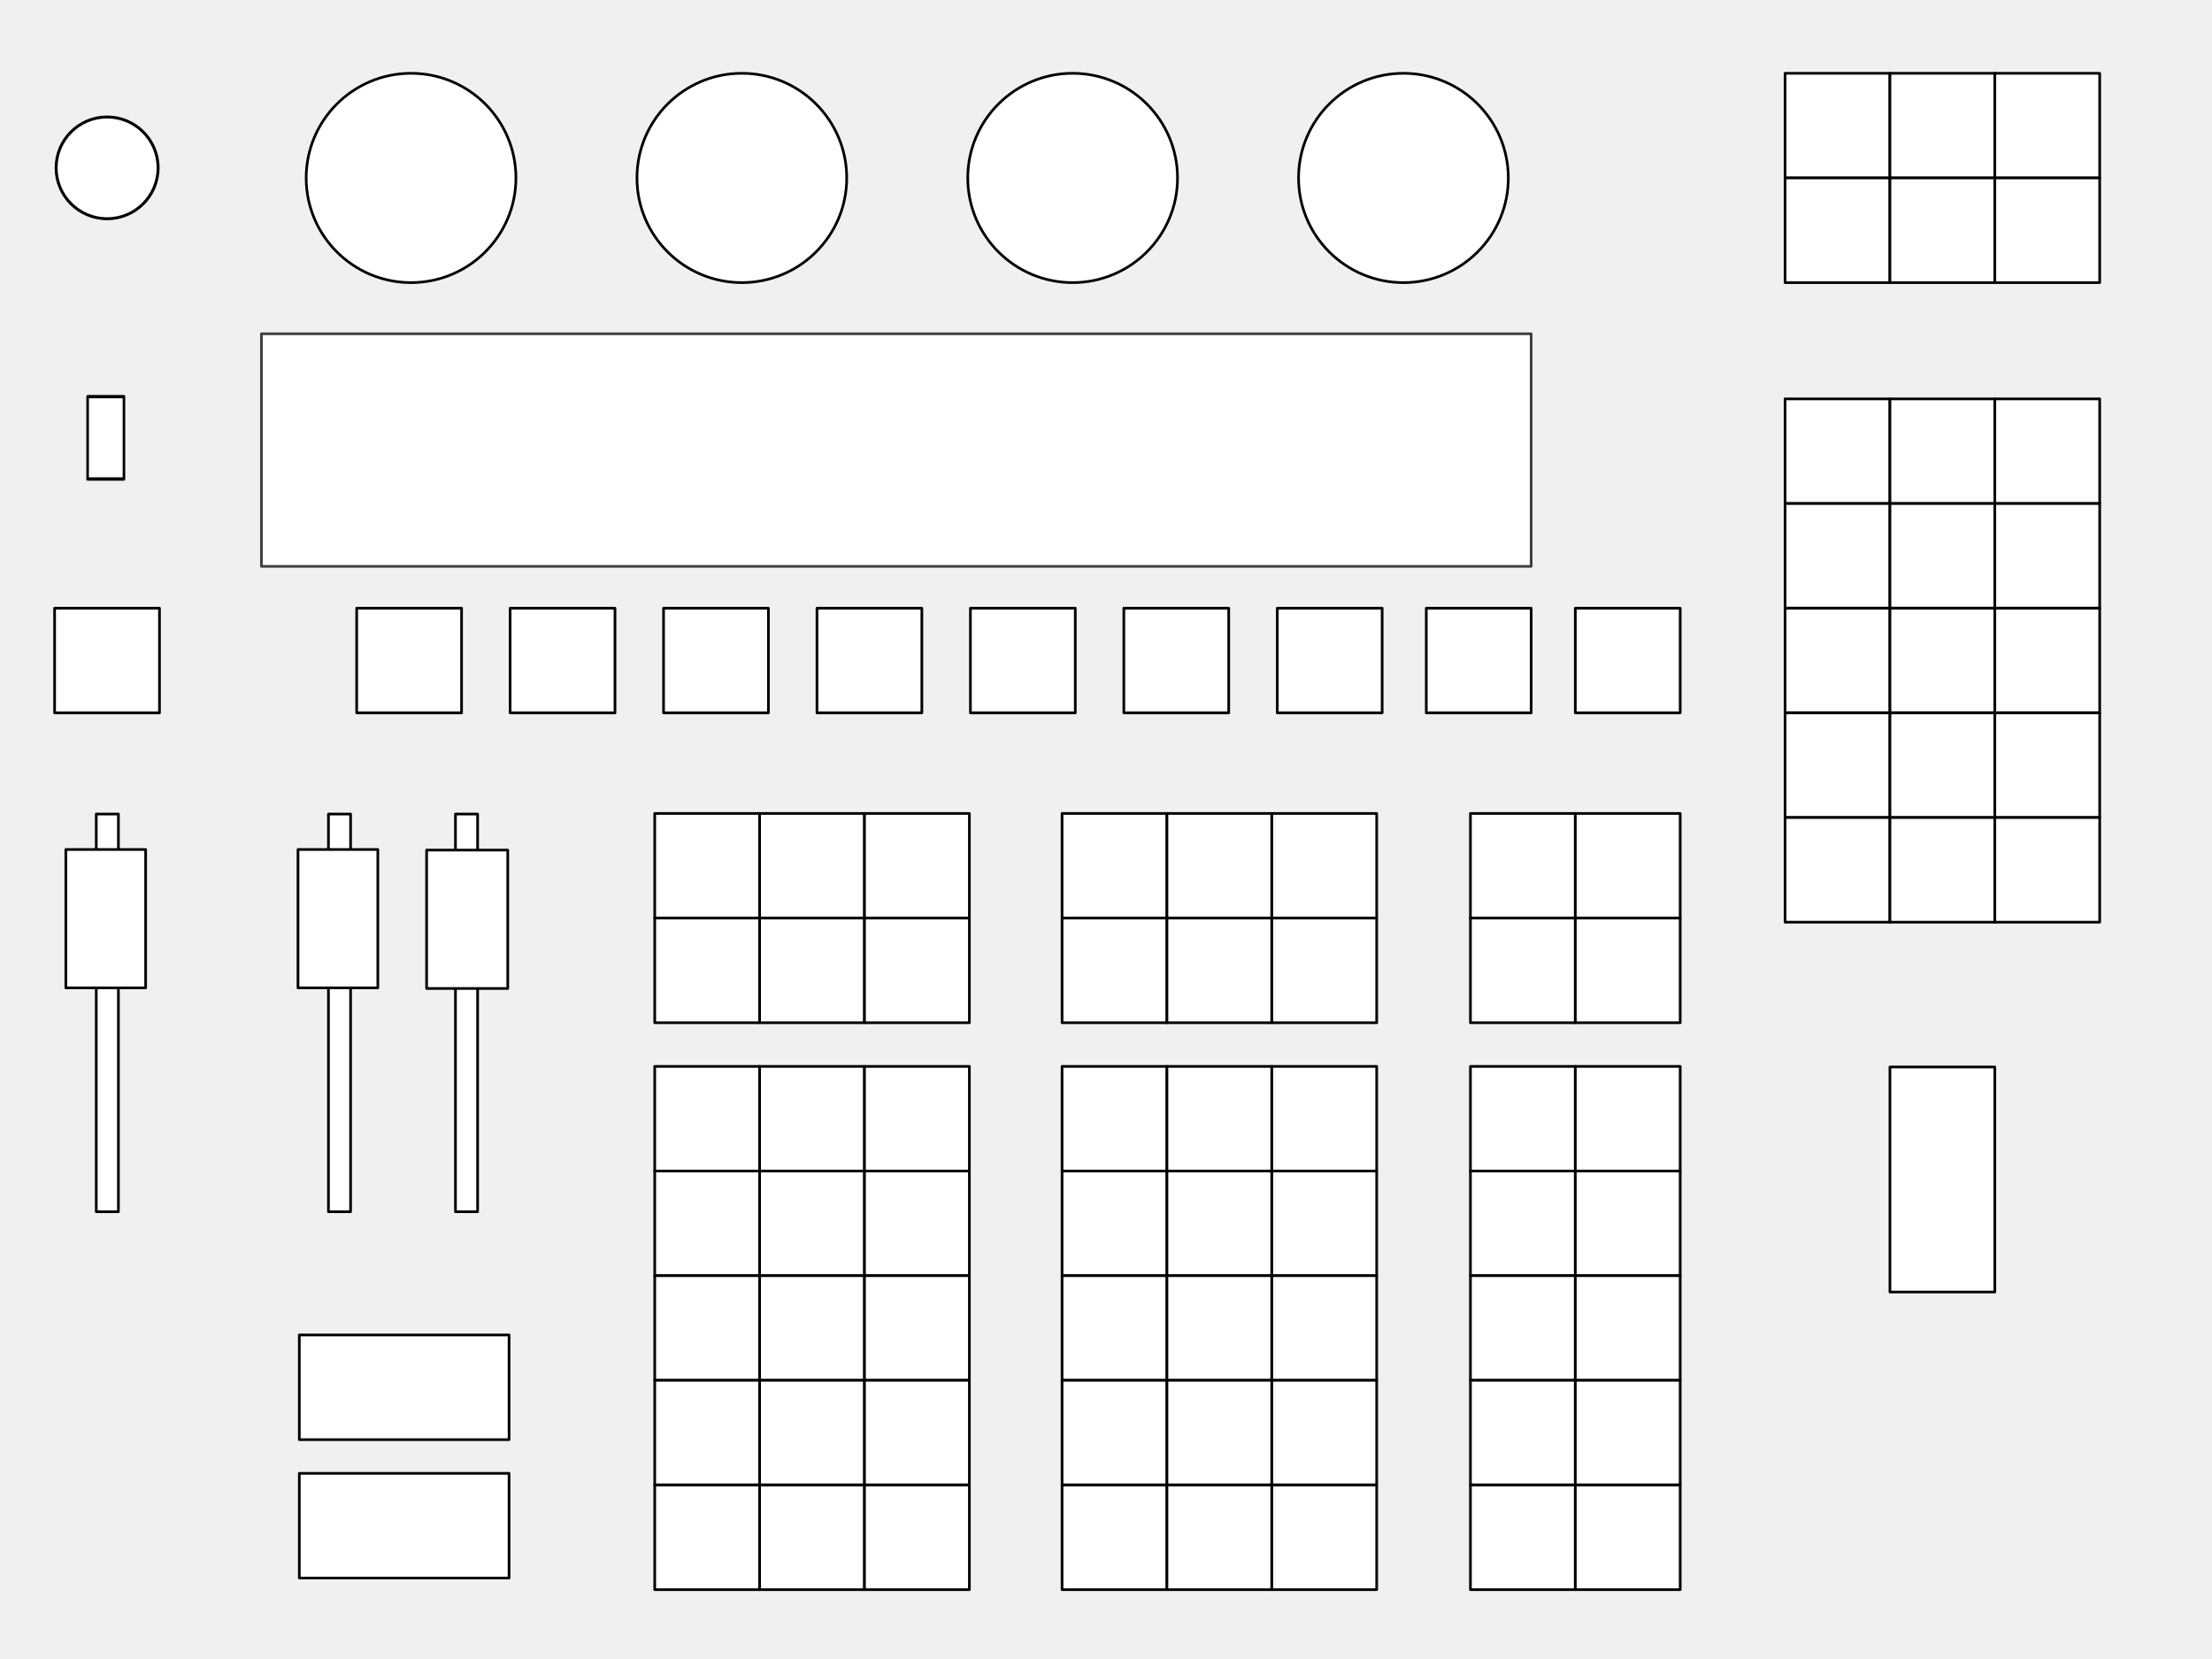
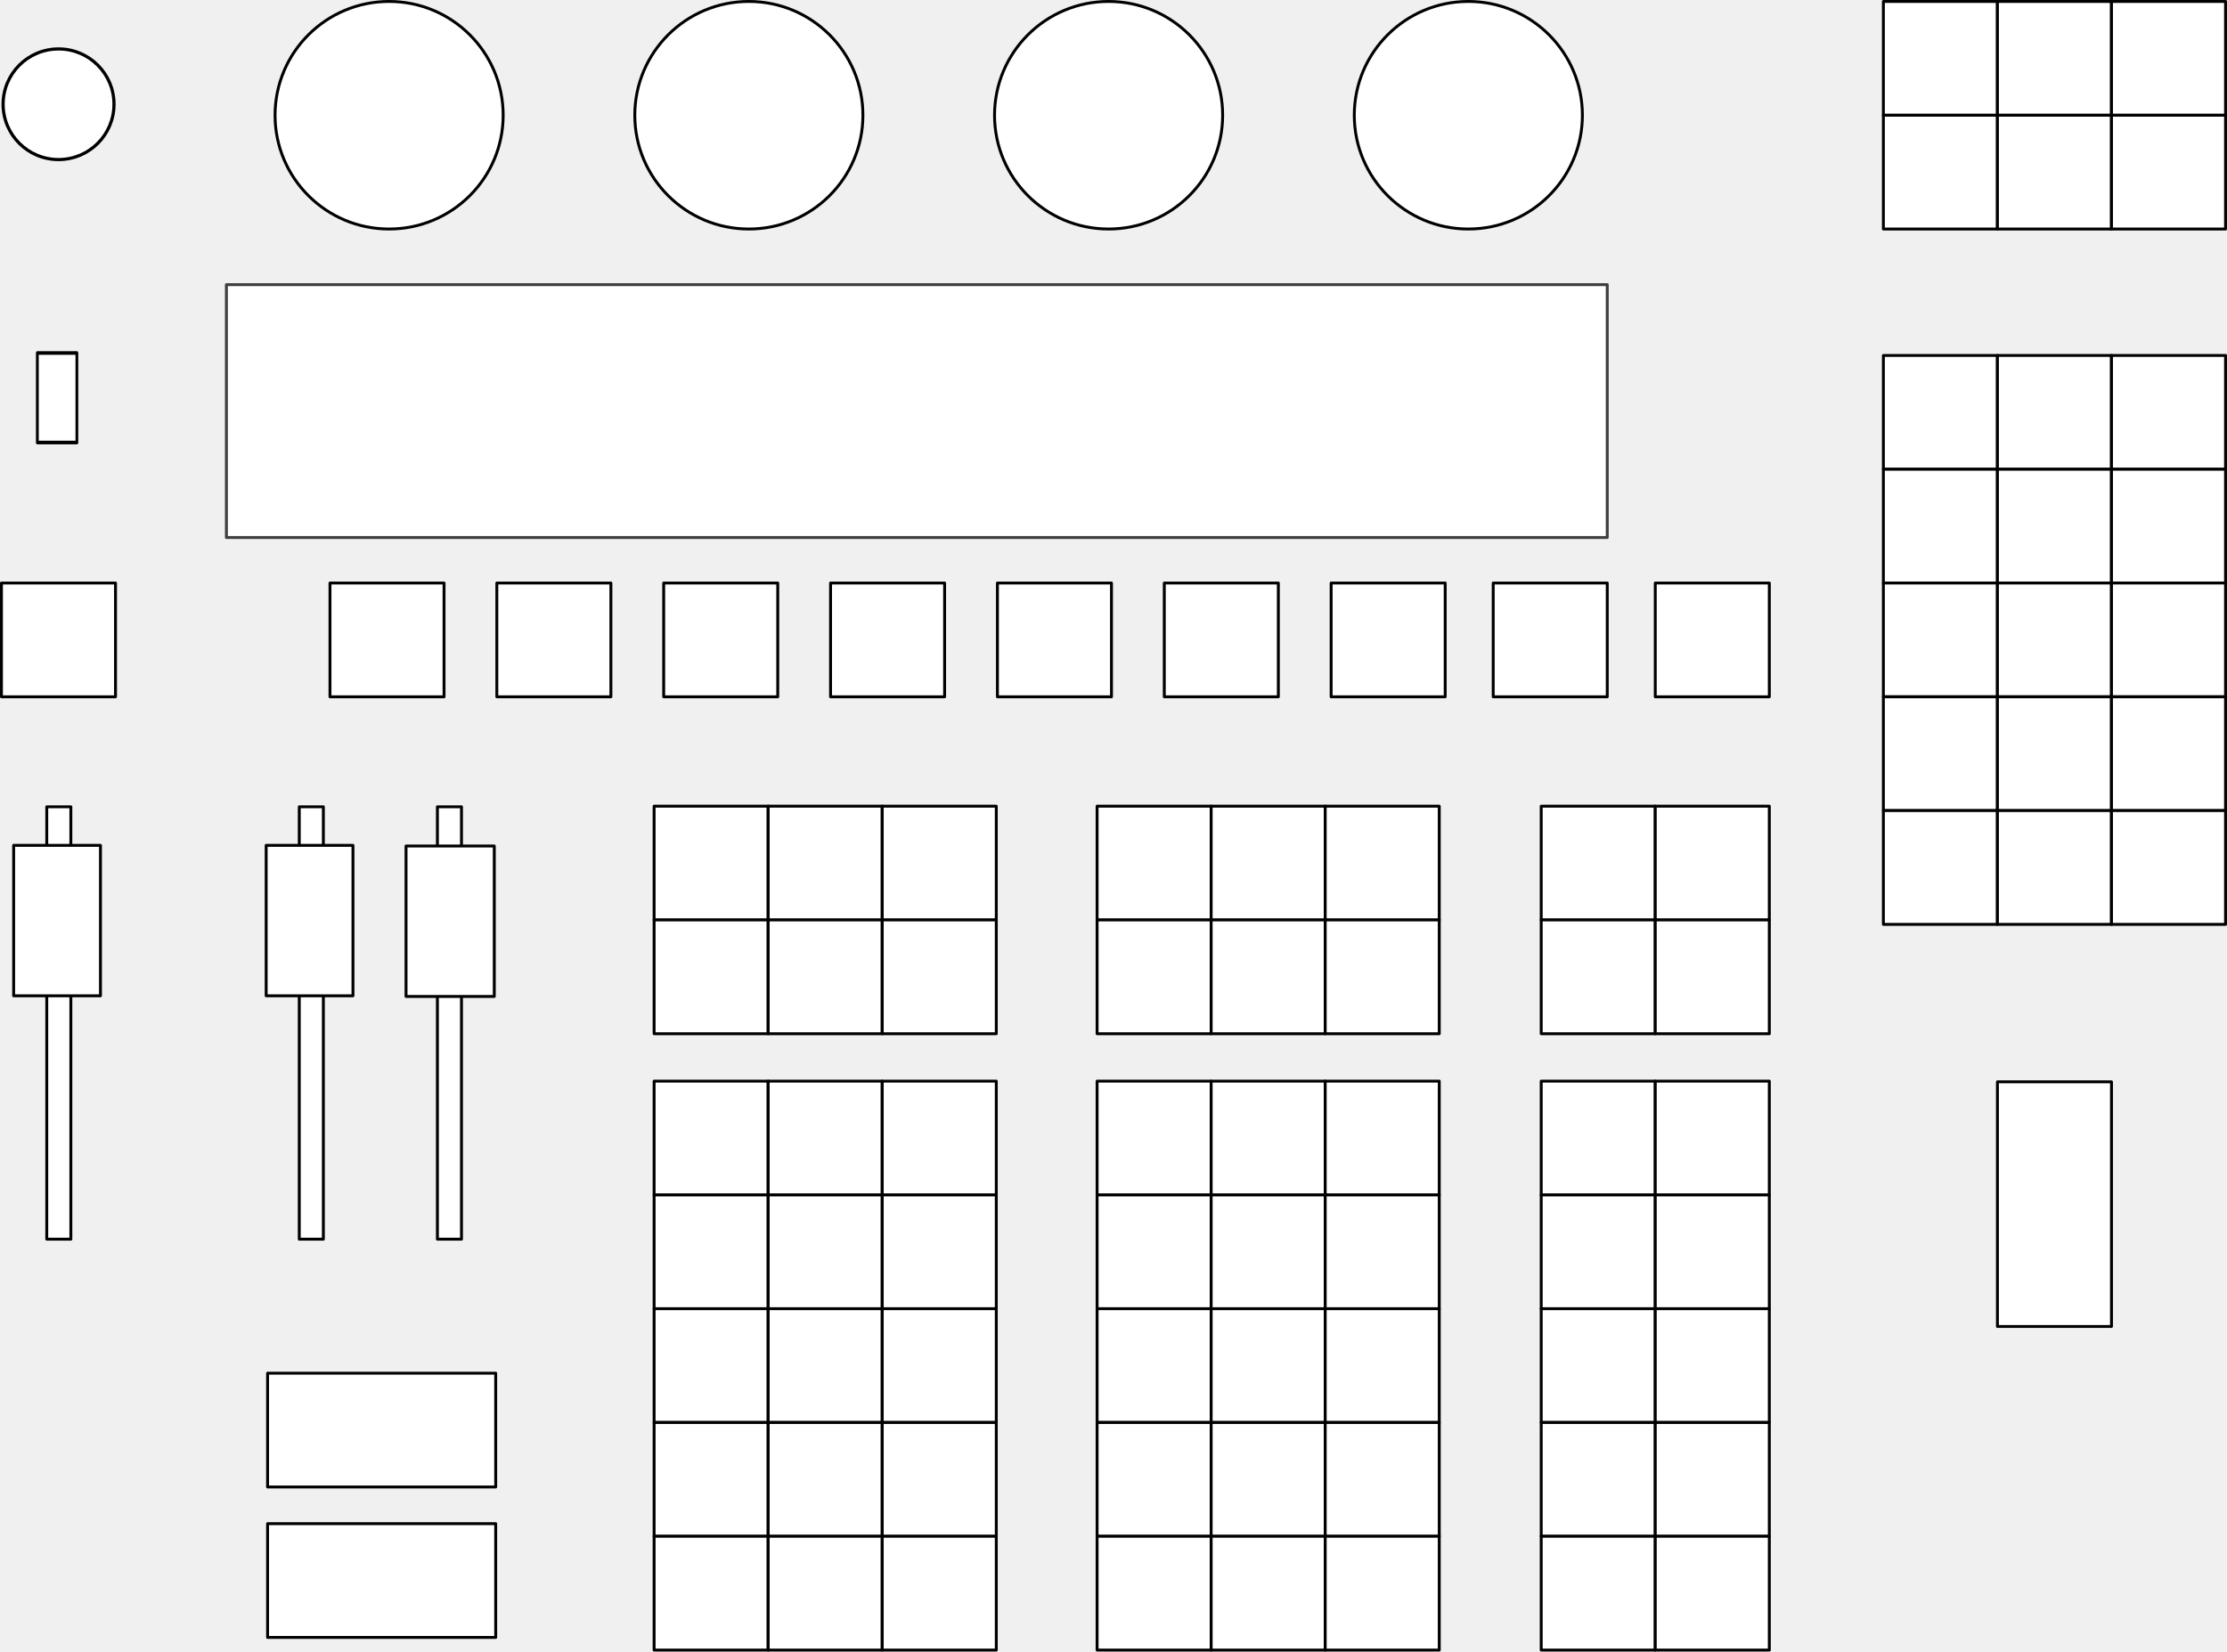
- <svg xmlns="http://www.w3.org/2000/svg" xmlns:ns1="http://schemas.microsoft.com/visio/2003/SVGExtensions/" width="400" height="300" viewBox="0 0 105.833 79.375" version="1.1" id="display_keyboard">
+ <svg xmlns="http://www.w3.org/2000/svg" xmlns:ns1="http://schemas.microsoft.com/visio/2003/SVGExtensions/" width="370.3" height="274.684" viewBox="0 0 97.975 72.677" version="1.1" id="display_keyboard">
  <defs id="defs2" />
-   <g id="layer1">
+   <g id="layer1" transform="translate(-2.548574,-3.443576)">
    <g style="font-size:12px;overflow:visible;color-interpolation-filters:sRGB;fill:none;fill-rule:evenodd;stroke-linecap:square;stroke-miterlimit:3" id="g835" transform="matrix(0.3181642,0,0,0.3637353,4.760037,71.36086)">
      <g ns1:mID="0" ns1:index="1" ns1:groupContext="foregroundPage" id="g519">
        <ns1:pageProperties ns1:drawingScale="0.0393701" ns1:pageScale="0.0393701" ns1:drawingUnits="24" ns1:shadowOffsetX="8.50394" ns1:shadowOffsetY="-8.50394" />
        <g id="shape92-1" ns1:mID="92" ns1:groupContext="shape" transform="matrix(0.5349779,0,0,0.4669661,34.43032,-253.4189)">
          <rect x="0" y="351.859" width="6.224" height="112.024" class="st1" id="rect16" />
        </g>
        <g id="Playback_1" ns1:mID="94" ns1:groupContext="shape" transform="matrix(0.5349779,0,0,0.4669661,29.8522,-282.863)">
          <rect x="0" y="424.904" width="22.438" height="38.979" class="st1" id="rect21" />
        </g>
        <g id="shape93-5" ns1:mID="93" ns1:groupContext="shape" transform="matrix(0.5349779,0,0,0.4669661,53.53064,-253.4189)">
          <rect x="0" y="351.859" width="6.224" height="112.024" class="st1" id="rect26" />
        </g>
        <g id="Playback_2" ns1:mID="95" ns1:groupContext="shape" transform="matrix(0.5349779,0,0,0.4669661,49.19358,-282.7869)">
          <rect x="0" y="424.904" width="22.806" height="38.979" class="st1" id="rect31" />
        </g>
        <g id="stopback" ns1:mID="98" ns1:groupContext="shape" transform="matrix(0.5349779,0,0,0.4669661,30.04934,-223.4391)">
          <rect x="0" y="434.403" width="58.96" height="29.48" class="st1" id="rect36" />
        </g>
        <g id="go" ns1:mID="99" ns1:groupContext="shape" transform="matrix(0.5349779,0,0,0.4669661,30.04934,-205.2372)">
          <rect x="0" y="434.403" width="58.96" height="29.48" class="st1" id="rect41" />
        </g>
        <g id="shape101-13" ns1:mID="101" ns1:groupContext="shape" transform="matrix(0.5349779,0,0,0.4669661,-0.4854355,-253.4189)">
          <rect x="0" y="351.859" width="6.224" height="112.024" class="st1" id="rect46" />
        </g>
        <g id="Grandmaster" ns1:mID="102" ns1:groupContext="shape" transform="matrix(0.5349779,0,0,0.4669661,-5.063456,-282.863)">
          <rect x="0" y="424.904" width="22.438" height="38.979" class="st1" id="rect51" />
        </g>
        <g id="blackout" ns1:mID="103" ns1:groupContext="shape" transform="matrix(0.5349779,0,0,0.4669661,-6.750081,-319.0379)">
          <rect x="0" y="434.403" width="29.48" height="29.48" class="st1" id="rect56" />
        </g>
        <g id="manualwheel" ns1:mID="104" ns1:groupContext="shape" transform="matrix(0.5349779,0,0,0.4669661,269.2455,-242.8581)">
          <rect x="0" y="400.501" width="29.48" height="63.382" class="st1" id="rect61" />
        </g>
        <g id="plus" ns1:mID="137" ns1:groupContext="shape" transform="matrix(0.5349779,0,0,0.4669661,144.7497,-258.7722)">
          <rect x="0" y="434.403" width="29.48" height="29.48" class="st1" id="rect66" />
        </g>
        <g id="thru" ns1:mID="138" ns1:groupContext="shape" transform="matrix(0.5349779,0,0,0.4669661,160.5209,-258.7722)">
          <rect x="0" y="434.403" width="29.48" height="29.48" class="st1" id="rect71" />
        </g>
        <g id="7" ns1:mID="139" ns1:groupContext="shape" transform="matrix(0.5349779,0,0,0.4669661,144.7497,-245.0061)">
          <rect x="0" y="434.403" width="29.48" height="29.48" class="st1" id="rect76" />
        </g>
        <g id="8" ns1:mID="140" ns1:groupContext="shape" transform="matrix(0.5349779,0,0,0.4669661,160.5209,-245.0061)">
          <rect x="0" y="434.403" width="29.48" height="29.48" class="st1" id="rect81" />
        </g>
        <g id="4" ns1:mID="141" ns1:groupContext="shape" transform="matrix(0.5349779,0,0,0.4669661,144.7497,-231.2399)">
          <rect x="0" y="434.403" width="29.48" height="29.48" class="st1" id="rect86" />
        </g>
        <g id="5" ns1:mID="142" ns1:groupContext="shape" transform="matrix(0.5349779,0,0,0.4669661,160.5209,-231.2399)">
          <rect x="0" y="434.403" width="29.48" height="29.48" class="st1" id="rect91" />
        </g>
        <g id="1" ns1:mID="143" ns1:groupContext="shape" transform="matrix(0.5349779,0,0,0.4669661,144.7497,-217.4738)">
          <rect x="0" y="434.403" width="29.48" height="29.48" class="st1" id="rect96" />
        </g>
        <g id="2" ns1:mID="144" ns1:groupContext="shape" transform="matrix(0.5349779,0,0,0.4669661,160.5209,-217.4738)">
          <rect x="0" y="434.403" width="29.48" height="29.48" class="st1" id="rect101" />
        </g>
        <g id="clear" ns1:mID="145" ns1:groupContext="shape" transform="matrix(0.5349779,0,0,0.4669661,144.7497,-203.7076)">
          <rect x="0" y="434.403" width="29.48" height="29.48" class="st1" id="rect106" />
        </g>
        <g id="0" ns1:mID="146" ns1:groupContext="shape" transform="matrix(0.5349779,0,0,0.4669661,160.5209,-203.7076)">
          <rect x="0" y="434.403" width="29.48" height="29.48" class="st1" id="rect111" />
        </g>
        <g id="minus" ns1:mID="147" ns1:groupContext="shape" transform="matrix(0.5349779,0,0,0.4669661,176.292,-258.7722)">
          <rect x="0" y="434.403" width="29.48" height="29.48" class="st1" id="rect116" />
        </g>
        <g id="9" ns1:mID="148" ns1:groupContext="shape" transform="matrix(0.5349779,0,0,0.4669661,176.292,-245.0061)">
          <rect x="0" y="434.403" width="29.48" height="29.48" class="st1" id="rect121" />
        </g>
        <g id="6" ns1:mID="149" ns1:groupContext="shape" transform="matrix(0.5349779,0,0,0.4669661,176.292,-231.2399)">
          <rect x="0" y="434.403" width="29.48" height="29.48" class="st1" id="rect126" />
        </g>
        <g id="3" ns1:mID="150" ns1:groupContext="shape" transform="matrix(0.5349779,0,0,0.4669661,176.292,-217.4738)">
          <rect x="0" y="434.403" width="29.48" height="29.48" class="st1" id="rect131" />
        </g>
        <g id="dot" ns1:mID="151" ns1:groupContext="shape" transform="matrix(0.5349779,0,0,0.4669661,176.292,-203.7076)">
          <rect x="0" y="434.403" width="29.48" height="29.48" class="st1" id="rect136" />
        </g>
        <g id="part" ns1:mID="153" ns1:groupContext="shape" transform="matrix(0.5349779,0,0,0.4669661,83.49635,-258.7722)">
          <rect x="0" y="434.403" width="29.48" height="29.48" class="st1" id="rect141" />
        </g>
        <g id="cue" ns1:mID="154" ns1:groupContext="shape" transform="matrix(0.5349779,0,0,0.4669661,99.2675,-258.7722)">
          <rect x="0" y="434.403" width="29.48" height="29.48" class="st1" id="rect146" />
        </g>
        <g id="intpalette" ns1:mID="155" ns1:groupContext="shape" transform="matrix(0.5349779,0,0,0.4669661,83.49635,-245.0061)">
          <rect x="0" y="434.403" width="29.48" height="29.48" class="st1" id="rect151" />
        </g>
        <g id="focuspalette" ns1:mID="156" ns1:groupContext="shape" transform="matrix(0.5349779,0,0,0.4669661,99.2675,-245.0061)">
          <rect x="0" y="434.403" width="29.48" height="29.48" class="st1" id="rect156" />
        </g>
        <g id="colorpalette" ns1:mID="157" ns1:groupContext="shape" transform="matrix(0.5349779,0,0,0.4669661,83.49635,-231.2399)">
          <rect x="0" y="434.403" width="29.48" height="29.48" class="st1" id="rect161" />
        </g>
        <g id="beampalette" ns1:mID="158" ns1:groupContext="shape" transform="matrix(0.5349779,0,0,0.4669661,99.2675,-231.2399)">
          <rect x="0" y="434.403" width="29.48" height="29.48" class="st1" id="rect166" />
        </g>
        <g id="preset" ns1:mID="159" ns1:groupContext="shape" transform="matrix(0.5349779,0,0,0.4669661,83.49635,-217.4738)">
          <rect x="0" y="434.403" width="29.48" height="29.48" class="st1" id="rect171" />
        </g>
        <g id="sub" ns1:mID="160" ns1:groupContext="shape" transform="matrix(0.5349779,0,0,0.4669661,99.2675,-217.4738)">
          <rect x="0" y="434.403" width="29.48" height="29.48" class="st1" id="rect176" />
        </g>
        <g id="shift" ns1:mID="161" ns1:groupContext="shape" transform="matrix(0.5349779,0,0,0.4669661,83.49635,-203.7076)">
          <rect x="0" y="434.403" width="29.48" height="29.48" class="st1" id="rect181" />
        </g>
        <g id="delay" ns1:mID="162" ns1:groupContext="shape" transform="matrix(0.5349779,0,0,0.4669661,99.2675,-203.7076)">
          <rect x="0" y="434.403" width="29.48" height="29.48" class="st1" id="rect186" />
        </g>
        <g id="record" ns1:mID="163" ns1:groupContext="shape" transform="matrix(0.5349779,0,0,0.4669661,115.0387,-258.7722)">
          <rect x="0" y="434.403" width="29.48" height="29.48" class="st1" id="rect191" />
        </g>
        <g id="recordonly" ns1:mID="164" ns1:groupContext="shape" transform="matrix(0.5349779,0,0,0.4669661,115.0387,-245.0061)">
          <rect x="0" y="434.403" width="29.48" height="29.48" class="st1" id="rect196" />
        </g>
        <g id="update" ns1:mID="165" ns1:groupContext="shape" transform="matrix(0.5349779,0,0,0.4669661,115.0387,-231.2399)">
          <rect x="0" y="434.403" width="29.48" height="29.48" class="st1" id="rect201" />
        </g>
        <g id="group" ns1:mID="166" ns1:groupContext="shape" transform="matrix(0.5349779,0,0,0.4669661,115.0387,-217.4738)">
          <rect x="0" y="434.403" width="29.48" height="29.48" class="st1" id="rect206" />
        </g>
        <g id="time" ns1:mID="167" ns1:groupContext="shape" transform="matrix(0.5349779,0,0,0.4669661,115.0387,-203.7076)">
          <rect x="0" y="434.403" width="29.48" height="29.48" class="st1" id="rect211" />
        </g>
        <g id="macro" ns1:mID="169" ns1:groupContext="shape" transform="matrix(0.5349779,0,0,0.4669661,83.49635,-292.0408)">
          <rect x="0" y="434.403" width="29.48" height="29.48" class="st1" id="rect216" />
        </g>
        <g id="learn" ns1:mID="170" ns1:groupContext="shape" transform="matrix(0.5349779,0,0,0.4669661,99.2675,-292.0408)">
          <rect x="0" y="434.403" width="29.48" height="29.48" class="st1" id="rect221" />
        </g>
        <g id="delete" ns1:mID="171" ns1:groupContext="shape" transform="matrix(0.5349779,0,0,0.4669661,83.49635,-278.2746)">
          <rect x="0" y="434.403" width="29.48" height="29.48" class="st1" id="rect226" />
        </g>
        <g id="help" ns1:mID="172" ns1:groupContext="shape" transform="matrix(0.5349779,0,0,0.4669661,99.2675,-278.2746)">
          <rect x="0" y="434.403" width="29.48" height="29.48" class="st1" id="rect231" />
        </g>
        <g id="labelnote" ns1:mID="179" ns1:groupContext="shape" transform="matrix(0.5349779,0,0,0.4669661,115.0387,-292.0408)">
          <rect x="0" y="434.403" width="29.48" height="29.48" class="st1" id="rect236" />
        </g>
        <g id="effect" ns1:mID="180" ns1:groupContext="shape" transform="matrix(0.5349779,0,0,0.4669661,115.0387,-278.2746)">
          <rect x="0" y="434.403" width="29.48" height="29.48" class="st1" id="rect241" />
        </g>
        <g id="about" ns1:mID="186" ns1:groupContext="shape" transform="matrix(0.5349779,0,0,0.4669661,144.7497,-292.0408)">
          <rect x="0" y="434.403" width="29.48" height="29.48" class="st1" id="rect246" />
        </g>
        <g id="copyto" ns1:mID="187" ns1:groupContext="shape" transform="matrix(0.5349779,0,0,0.4669661,160.5209,-292.0408)">
          <rect x="0" y="434.403" width="29.48" height="29.48" class="st1" id="rect251" />
        </g>
        <g id="gotocue" ns1:mID="188" ns1:groupContext="shape" transform="matrix(0.5349779,0,0,0.4669661,144.7497,-278.2746)">
          <rect x="0" y="434.403" width="29.48" height="29.48" class="st1" id="rect256" />
        </g>
        <g id="block" ns1:mID="189" ns1:groupContext="shape" transform="matrix(0.5349779,0,0,0.4669661,160.5209,-278.2746)">
          <rect x="0" y="434.403" width="29.48" height="29.48" class="st1" id="rect261" />
        </g>
        <g id="recallfrom" ns1:mID="190" ns1:groupContext="shape" transform="matrix(0.5349779,0,0,0.4669661,176.292,-292.0408)">
          <rect x="0" y="434.403" width="29.48" height="29.48" class="st1" id="rect266" />
        </g>
        <g id="undoredo" ns1:mID="191" ns1:groupContext="shape" transform="matrix(0.5349779,0,0,0.4669661,176.292,-278.2746)">
          <rect x="0" y="434.403" width="29.48" height="29.48" class="st1" id="rect271" />
        </g>
        <g id="park" ns1:mID="193" ns1:groupContext="shape" transform="matrix(0.5349779,0,0,0.4669661,206.1609,-292.0408)">
          <rect x="0" y="434.403" width="29.48" height="29.48" class="st1" id="rect276" />
        </g>
        <g id="last" ns1:mID="194" ns1:groupContext="shape" transform="matrix(0.5349779,0,0,0.4669661,221.9321,-292.0408)">
          <rect x="0" y="434.403" width="29.48" height="29.48" class="st1" id="rect281" />
        </g>
        <g id="capture" ns1:mID="195" ns1:groupContext="shape" transform="matrix(0.5349779,0,0,0.4669661,206.1609,-278.2746)">
          <rect x="0" y="434.403" width="29.48" height="29.48" class="st1" id="rect286" />
        </g>
        <g id="next" ns1:mID="196" ns1:groupContext="shape" transform="matrix(0.5349779,0,0,0.4669661,221.9321,-278.2746)">
          <rect x="0" y="434.403" width="29.48" height="29.48" class="st1" id="rect291" />
        </g>
        <g id="slash" ns1:mID="105" ns1:groupContext="shape" transform="matrix(0.5349779,0,0,0.4669661,206.1609,-258.7722)">
          <rect x="0" y="434.403" width="29.48" height="29.48" class="st1" id="rect296" />
        </g>
        <g id="sneak" ns1:mID="106" ns1:groupContext="shape" transform="matrix(0.5349779,0,0,0.4669661,221.9321,-258.7722)">
          <rect x="0" y="434.403" width="29.48" height="29.48" class="st1" id="rect301" />
        </g>
        <g id="remdim" ns1:mID="107" ns1:groupContext="shape" transform="matrix(0.5349779,0,0,0.4669661,206.1609,-245.0061)">
          <rect x="0" y="434.403" width="29.48" height="29.48" class="st1" id="rect306" />
        </g>
        <g id="home" ns1:mID="108" ns1:groupContext="shape" transform="matrix(0.5349779,0,0,0.4669661,221.9321,-245.0061)">
          <rect x="0" y="434.403" width="29.48" height="29.48" class="st1" id="rect311" />
        </g>
        <g id="out" ns1:mID="109" ns1:groupContext="shape" transform="matrix(0.5349779,0,0,0.4669661,206.1609,-231.2398)">
          <rect x="0" y="434.403" width="29.48" height="29.48" class="st1" id="rect316" />
        </g>
        <g id="selectlast" ns1:mID="110" ns1:groupContext="shape" transform="matrix(0.5349779,0,0,0.4669661,221.9321,-231.2399)">
          <rect x="0" y="434.403" width="29.48" height="29.48" class="st1" id="rect321" />
        </g>
        <g id="full" ns1:mID="111" ns1:groupContext="shape" transform="matrix(0.5349779,0,0,0.4669661,206.1609,-217.4738)">
          <rect x="0" y="434.403" width="29.48" height="29.48" class="st1" id="rect326" />
        </g>
        <g id="qonlytrack" ns1:mID="112" ns1:groupContext="shape" transform="matrix(0.5349779,0,0,0.4669661,221.9321,-217.4738)">
          <rect x="0" y="434.403" width="29.48" height="29.48" class="st1" id="rect331" />
        </g>
        <g id="at" ns1:mID="113" ns1:groupContext="shape" transform="matrix(0.5349779,0,0,0.4669661,206.1609,-203.7076)">
          <rect x="0" y="434.403" width="29.48" height="29.48" class="st1" id="rect336" />
        </g>
        <g id="enter" ns1:mID="114" ns1:groupContext="shape" transform="matrix(0.5349779,0,0,0.4669661,221.9321,-203.7076)">
          <rect x="0" y="434.403" width="29.48" height="29.48" class="st1" id="rect341" />
        </g>
        <g id="live" ns1:mID="202" ns1:groupContext="shape" transform="matrix(0.5349779,0,0,0.4669661,253.4744,-346.5702)">
          <rect x="0" y="434.403" width="29.48" height="29.48" class="st1" id="rect346" />
        </g>
        <g id="blind" ns1:mID="203" ns1:groupContext="shape" transform="matrix(0.5349779,0,0,0.4669661,269.2455,-346.5702)">
          <rect x="0" y="434.403" width="29.48" height="29.48" class="st1" id="rect351" />
        </g>
        <g id="format" ns1:mID="204" ns1:groupContext="shape" transform="matrix(0.5349779,0,0,0.4669661,253.4744,-332.8041)">
          <rect x="0" y="434.403" width="29.48" height="29.48" class="st1" id="rect356" />
        </g>
        <g id="expand" ns1:mID="205" ns1:groupContext="shape" transform="matrix(0.5349779,0,0,0.4669661,269.2455,-332.8041)">
          <rect x="0" y="434.403" width="29.48" height="29.48" class="st1" id="rect361" />
        </g>
        <g id="tab" ns1:mID="206" ns1:groupContext="shape" transform="matrix(0.5349779,0,0,0.4669661,253.4744,-319.0379)">
          <rect x="0" y="434.403" width="29.48" height="29.48" class="st1" id="rect366" />
        </g>
        <g id="flexi" ns1:mID="207" ns1:groupContext="shape" transform="matrix(0.5349779,0,0,0.4669661,269.2455,-319.0379)">
          <rect x="0" y="434.403" width="29.48" height="29.48" class="st1" id="rect371" />
        </g>
        <g id="escape" ns1:mID="208" ns1:groupContext="shape" transform="matrix(0.5349779,0,0,0.4669661,253.4744,-305.2713)">
          <rect x="0" y="434.403" width="29.48" height="29.48" class="st1" id="rect376" />
        </g>
        <g id="pageup" ns1:mID="209" ns1:groupContext="shape" transform="matrix(0.5349779,0,0,0.4669661,269.2455,-305.2713)">
          <rect x="0" y="434.403" width="29.48" height="29.48" class="st1" id="rect381" />
        </g>
        <g id="pageleft" ns1:mID="210" ns1:groupContext="shape" transform="matrix(0.5349779,0,0,0.4669661,253.4744,-291.5051)">
          <rect x="0" y="434.403" width="29.48" height="29.48" class="st1" id="rect386" />
        </g>
        <g id="pagedown" ns1:mID="211" ns1:groupContext="shape" transform="matrix(0.5349779,0,0,0.4669661,269.2455,-291.5051)">
          <rect x="0" y="434.403" width="29.48" height="29.48" class="st1" id="rect391" />
        </g>
        <g id="displays" ns1:mID="212" ns1:groupContext="shape" transform="matrix(0.5349779,0,0,0.4669661,285.0167,-346.5702)">
          <rect x="0" y="434.403" width="29.48" height="29.48" class="st1" id="rect396" />
        </g>
        <g id="data" ns1:mID="213" ns1:groupContext="shape" transform="matrix(0.5349779,0,0,0.4669661,285.0167,-332.8041)">
          <rect x="0" y="434.403" width="29.48" height="29.48" class="st1" id="rect401" />
        </g>
        <g id="scrolllock" ns1:mID="214" ns1:groupContext="shape" transform="matrix(0.5349779,0,0,0.4669661,285.0167,-319.0379)">
          <rect x="0" y="434.403" width="29.48" height="29.48" class="st1" id="rect406" />
        </g>
        <g id="select" ns1:mID="215" ns1:groupContext="shape" transform="matrix(0.5349779,0,0,0.4669661,285.0167,-305.2713)">
          <rect x="0" y="434.403" width="29.48" height="29.48" class="st1" id="rect411" />
        </g>
        <g id="pageright" ns1:mID="216" ns1:groupContext="shape" transform="matrix(0.5349779,0,0,0.4669661,285.0167,-291.5051)">
          <rect x="0" y="434.403" width="29.48" height="29.48" class="st1" id="rect416" />
        </g>
        <g id="moresk" ns1:mID="82" ns1:groupContext="shape" transform="matrix(0.5349779,0,0,0.4669661,221.9321,-319.0379)">
          <rect x="0" y="434.403" width="29.48" height="29.48" class="st1" id="rect421" />
        </g>
        <g id="s2" ns1:mID="83" ns1:groupContext="shape" transform="matrix(0.5349779,0,0,0.4669661,107.8946,-319.0379)">
          <rect x="0" y="434.403" width="29.48" height="29.48" class="st1" id="rect426" />
        </g>
        <g id="s3" ns1:mID="84" ns1:groupContext="shape" transform="matrix(0.5349779,0,0,0.4669661,130.9676,-319.0379)">
          <rect x="0" y="434.403" width="29.48" height="29.48" class="st1" id="rect431" />
        </g>
        <g id="s4" ns1:mID="85" ns1:groupContext="shape" transform="matrix(0.5349779,0,0,0.4669661,154.0402,-319.0379)">
          <rect x="0" y="434.403" width="29.48" height="29.48" class="st1" id="rect436" />
        </g>
        <g id="s5" ns1:mID="86" ns1:groupContext="shape" transform="matrix(0.5349779,0,0,0.4669661,177.1127,-319.0379)">
          <rect x="0" y="434.403" width="29.48" height="29.48" class="st1" id="rect441" />
        </g>
        <g id="s6" ns1:mID="87" ns1:groupContext="shape" transform="matrix(0.5349779,0,0,0.4669661,199.5224,-319.0379)">
          <rect x="0" y="434.403" width="29.48" height="29.48" class="st1" id="rect446" />
        </g>
        <g id="s1" ns1:mID="88" ns1:groupContext="shape" transform="matrix(0.5349779,0,0,0.4669661,84.82203,-319.0379)">
          <rect x="0" y="434.403" width="29.48" height="29.48" class="st1" id="rect451" />
        </g>
        <g id="fadercontrol" ns1:mID="89" ns1:groupContext="shape" transform="matrix(0.5349779,0,0,0.4669661,61.7495,-319.0379)">
          <rect x="0" y="434.403" width="29.48" height="29.48" class="st1" id="rect456" />
        </g>
        <g id="load" ns1:mID="91" ns1:groupContext="shape" transform="matrix(0.5349779,0,0,0.4669661,38.67698,-319.0379)">
          <rect x="0" y="434.403" width="29.48" height="29.48" class="st1" id="rect461" />
        </g>
        <g id="focus" ns1:mID="220" ns1:groupContext="shape" transform="matrix(0.5349779,0,0,0.4669661,253.4744,-389.398)">
          <rect x="0" y="434.403" width="29.48" height="29.48" class="st1" id="rect466" />
        </g>
        <g id="color" ns1:mID="221" ns1:groupContext="shape" transform="matrix(0.5349779,0,0,0.4669661,269.2455,-389.398)">
          <rect x="0" y="434.403" width="29.48" height="29.48" class="st1" id="rect471" />
        </g>
        <g id="form" ns1:mID="222" ns1:groupContext="shape" transform="matrix(0.5349779,0,0,0.4669661,253.4744,-375.6319)">
          <rect x="0" y="434.403" width="29.48" height="29.48" class="st1" id="rect476" />
        </g>
        <g id="image" ns1:mID="223" ns1:groupContext="shape" transform="matrix(0.5349779,0,0,0.4669661,269.2455,-375.6319)">
          <rect x="0" y="434.403" width="29.48" height="29.48" class="st1" id="rect481" />
        </g>
        <g id="intensity" ns1:mID="224" ns1:groupContext="shape" transform="matrix(0.5349779,0,0,0.4669661,285.0167,-389.398)">
          <rect x="0" y="434.403" width="29.48" height="29.48" class="st1" id="rect486" />
        </g>
        <g id="shutter" ns1:mID="225" ns1:groupContext="shape" transform="matrix(0.5349779,0,0,0.4669661,285.0167,-375.6319)">
          <rect x="0" y="434.403" width="29.48" height="29.48" class="st1" id="rect491" />
        </g>
        <g id="encoder4" ns1:mID="226" ns1:groupContext="shape" transform="matrix(0.5349779,0,0,0.4669661,180.3135,-375.6319)">
          <circle cx="29.48" cy="434.403" class="st1" id="ellipse496" r="29.48" />
        </g>
        <g id="encoder3" ns1:mID="241" ns1:groupContext="shape" transform="matrix(0.5349779,0,0,0.4669661,130.5696,-375.6319)">
          <circle cx="29.48" cy="434.403" class="st1" id="ellipse501" r="29.48" />
        </g>
        <g id="encoder2" ns1:mID="242" ns1:groupContext="shape" transform="matrix(0.5349779,0,0,0.4669661,80.82522,-375.6319)">
          <circle cx="29.48" cy="434.403" class="st1" id="ellipse506" r="29.48" />
        </g>
        <g id="encoder1" ns1:mID="243" ns1:groupContext="shape" transform="matrix(0.5349779,0,0,0.4669661,31.08094,-375.6319)">
          <circle cx="29.48" cy="434.403" class="st1" id="ellipse511" r="29.48" />
        </g>
        <g id="Display" ns1:mID="246" ns1:groupContext="shape" transform="matrix(0.5349779,0,0,0.4669661,24.35418,-338.3105)">
          <rect x="0" y="398.372" width="356.911" height="65.511" class="st2" id="rect516" />
        </g>
        <g id="power" ns1:mID="243" ns1:groupContext="shape" transform="matrix(0.2600616,0,0,0.2269999,-6.521674,-272.7187)" style="font-size:12px;overflow:visible;color-interpolation-filters:sRGB;fill:none;fill-rule:evenodd;stroke-width:1.694;stroke-linecap:square;stroke-miterlimit:4;stroke-dasharray:none">
          <circle cx="29.48" cy="434.403" class="st1" id="ellipse511-2" r="29.48" style="stroke-width:1.694;stroke-miterlimit:4;stroke-dasharray:none" />
        </g>
        <g id="usb" ns1:mID="94" ns1:groupContext="shape" transform="matrix(0.2436583,0,0,0.2780093,-1.787589,-262.1452)" style="font-size:12px;overflow:visible;color-interpolation-filters:sRGB;fill:none;fill-rule:evenodd;stroke-width:1.581;stroke-linecap:square;stroke-miterlimit:4;stroke-dasharray:none">
          <rect x="0" y="424.904" width="22.438" height="38.979" class="st1" id="rect21-2" style="stroke-width:1.581;stroke-miterlimit:4;stroke-dasharray:none" />
        </g>
      </g>
    </g>
  </g>
  <style type="text/css" id="style10">
		.st1 {fill:#ffffff;stroke:#000000;stroke-linecap:round;stroke-linejoin:round;stroke-width:0.75}
		.st2 {fill:#ffffff;stroke:#3f3f3f;stroke-linecap:round;stroke-linejoin:round;stroke-width:0.75}
		.st3 {fill:none;fill-rule:evenodd;font-size:12px;overflow:visible;stroke-linecap:square;stroke-miterlimit:3}
	</style>
</svg>
